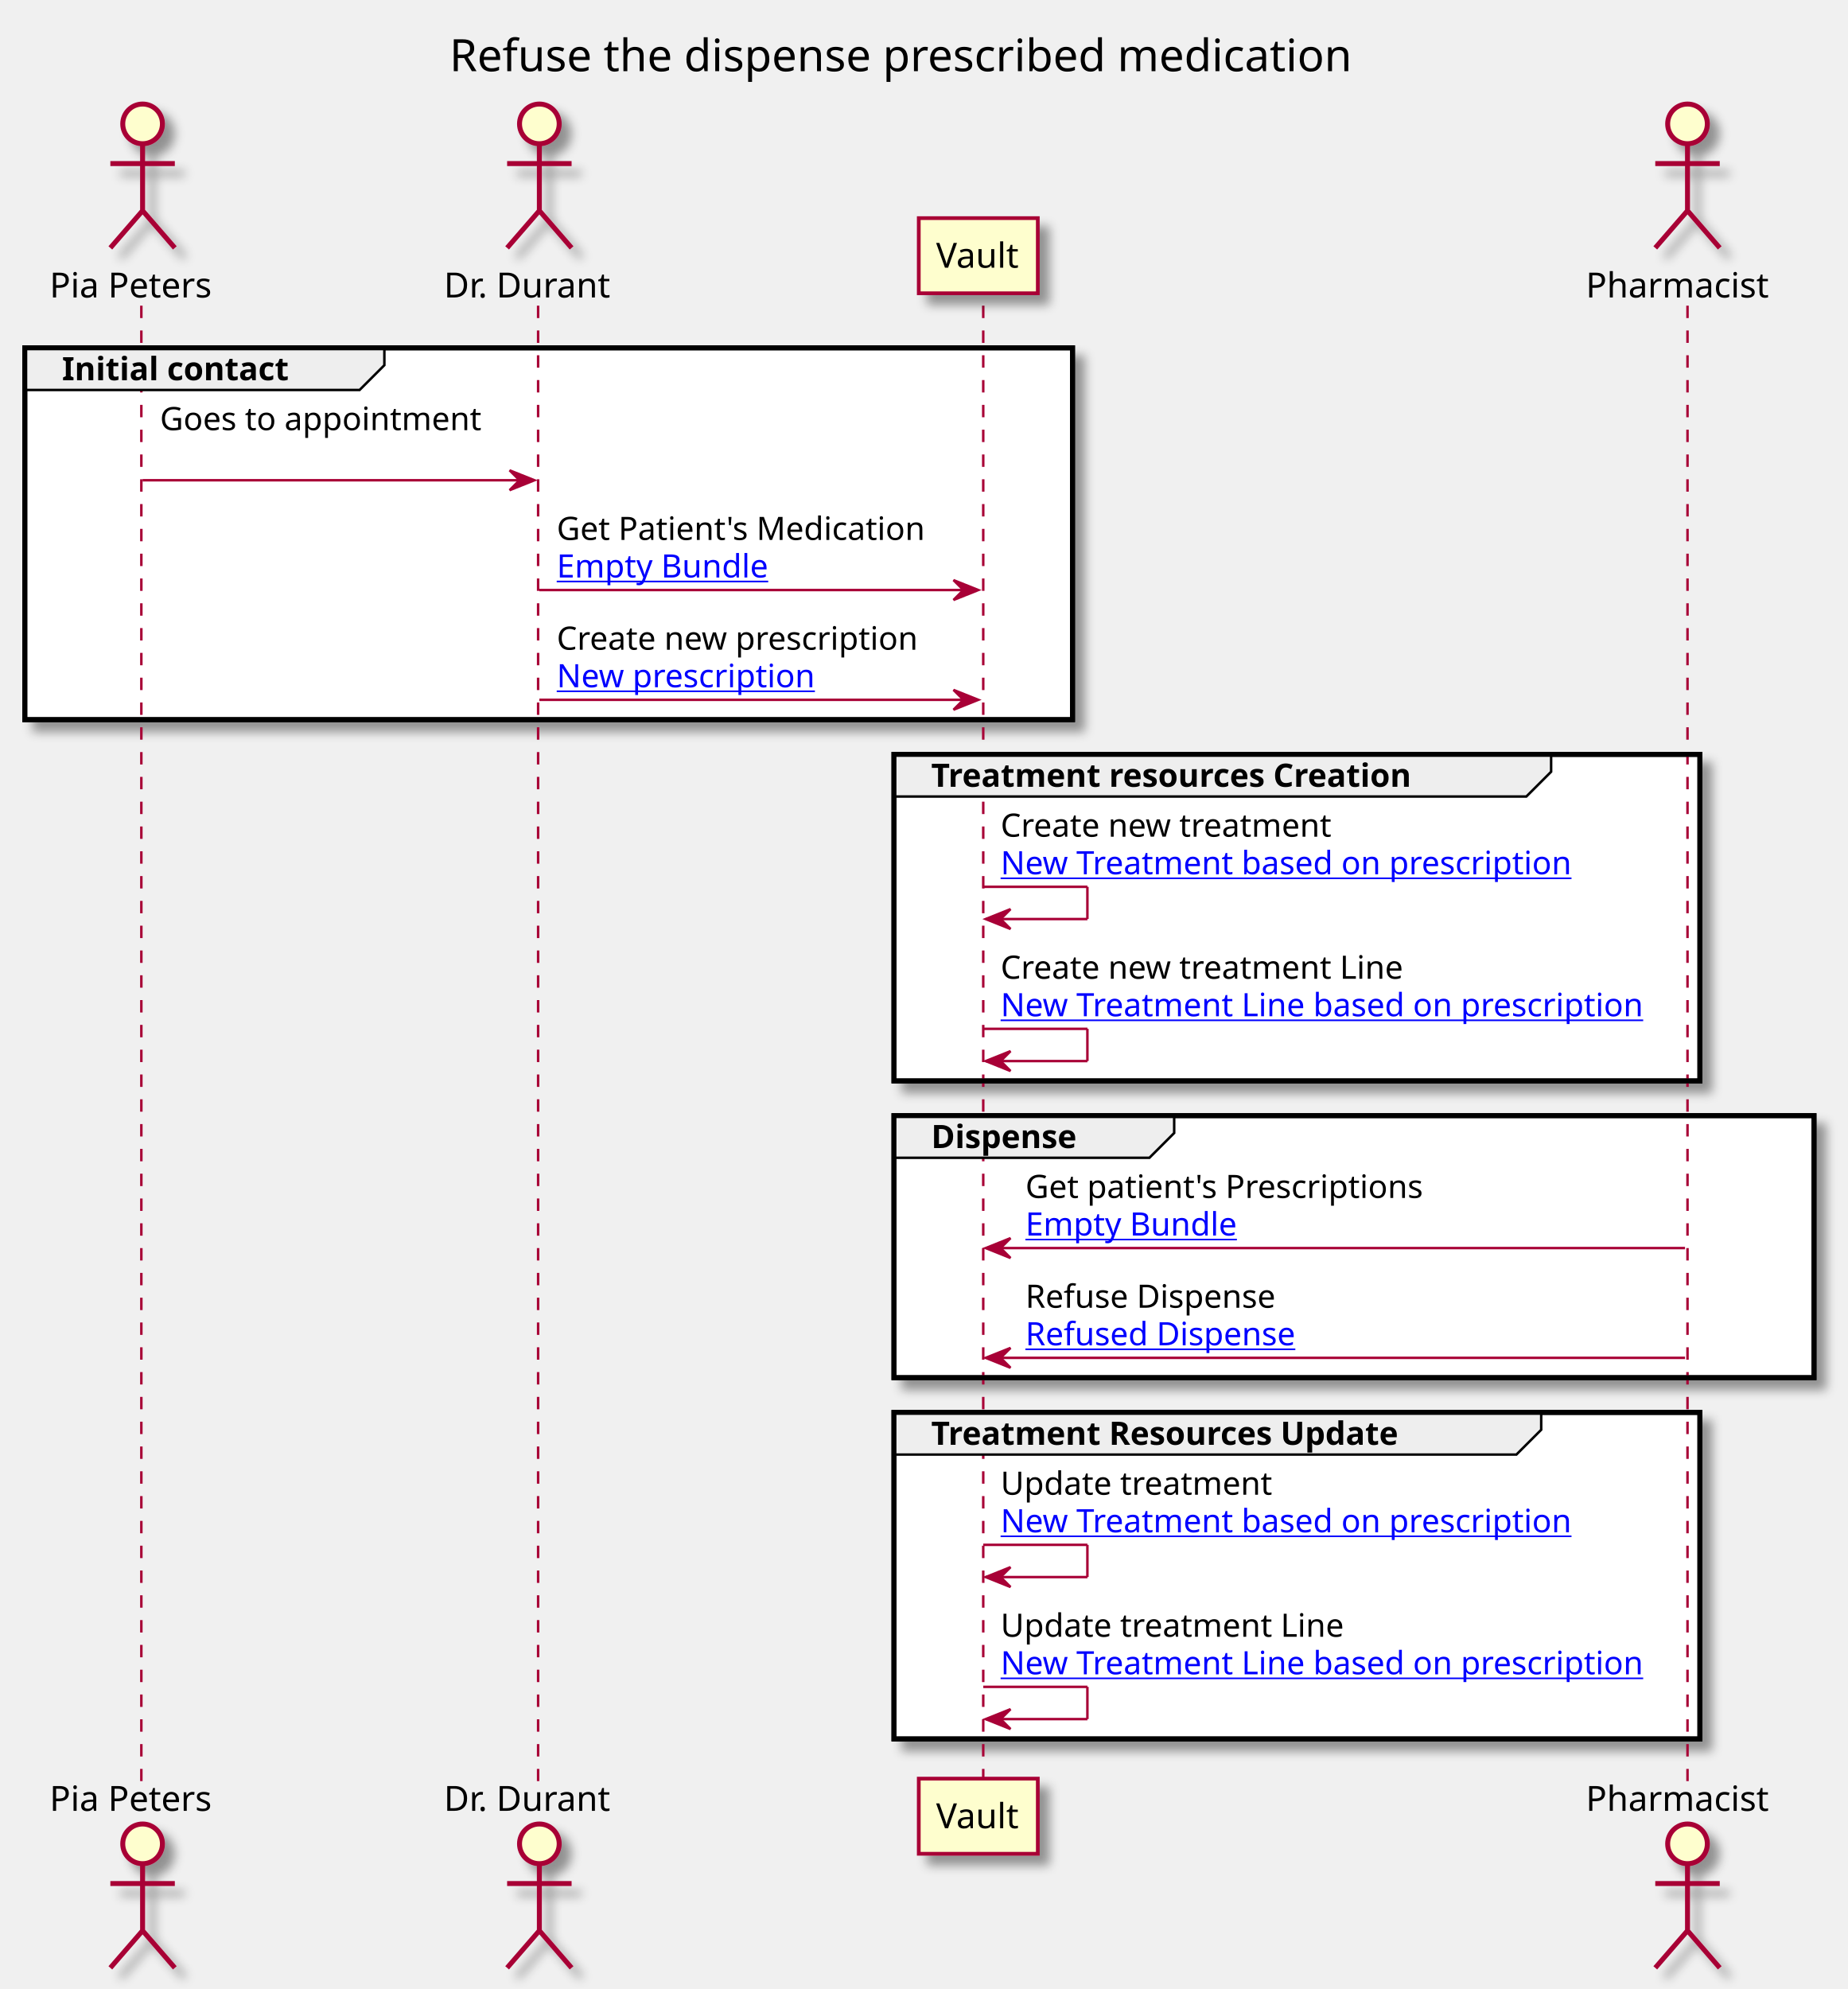
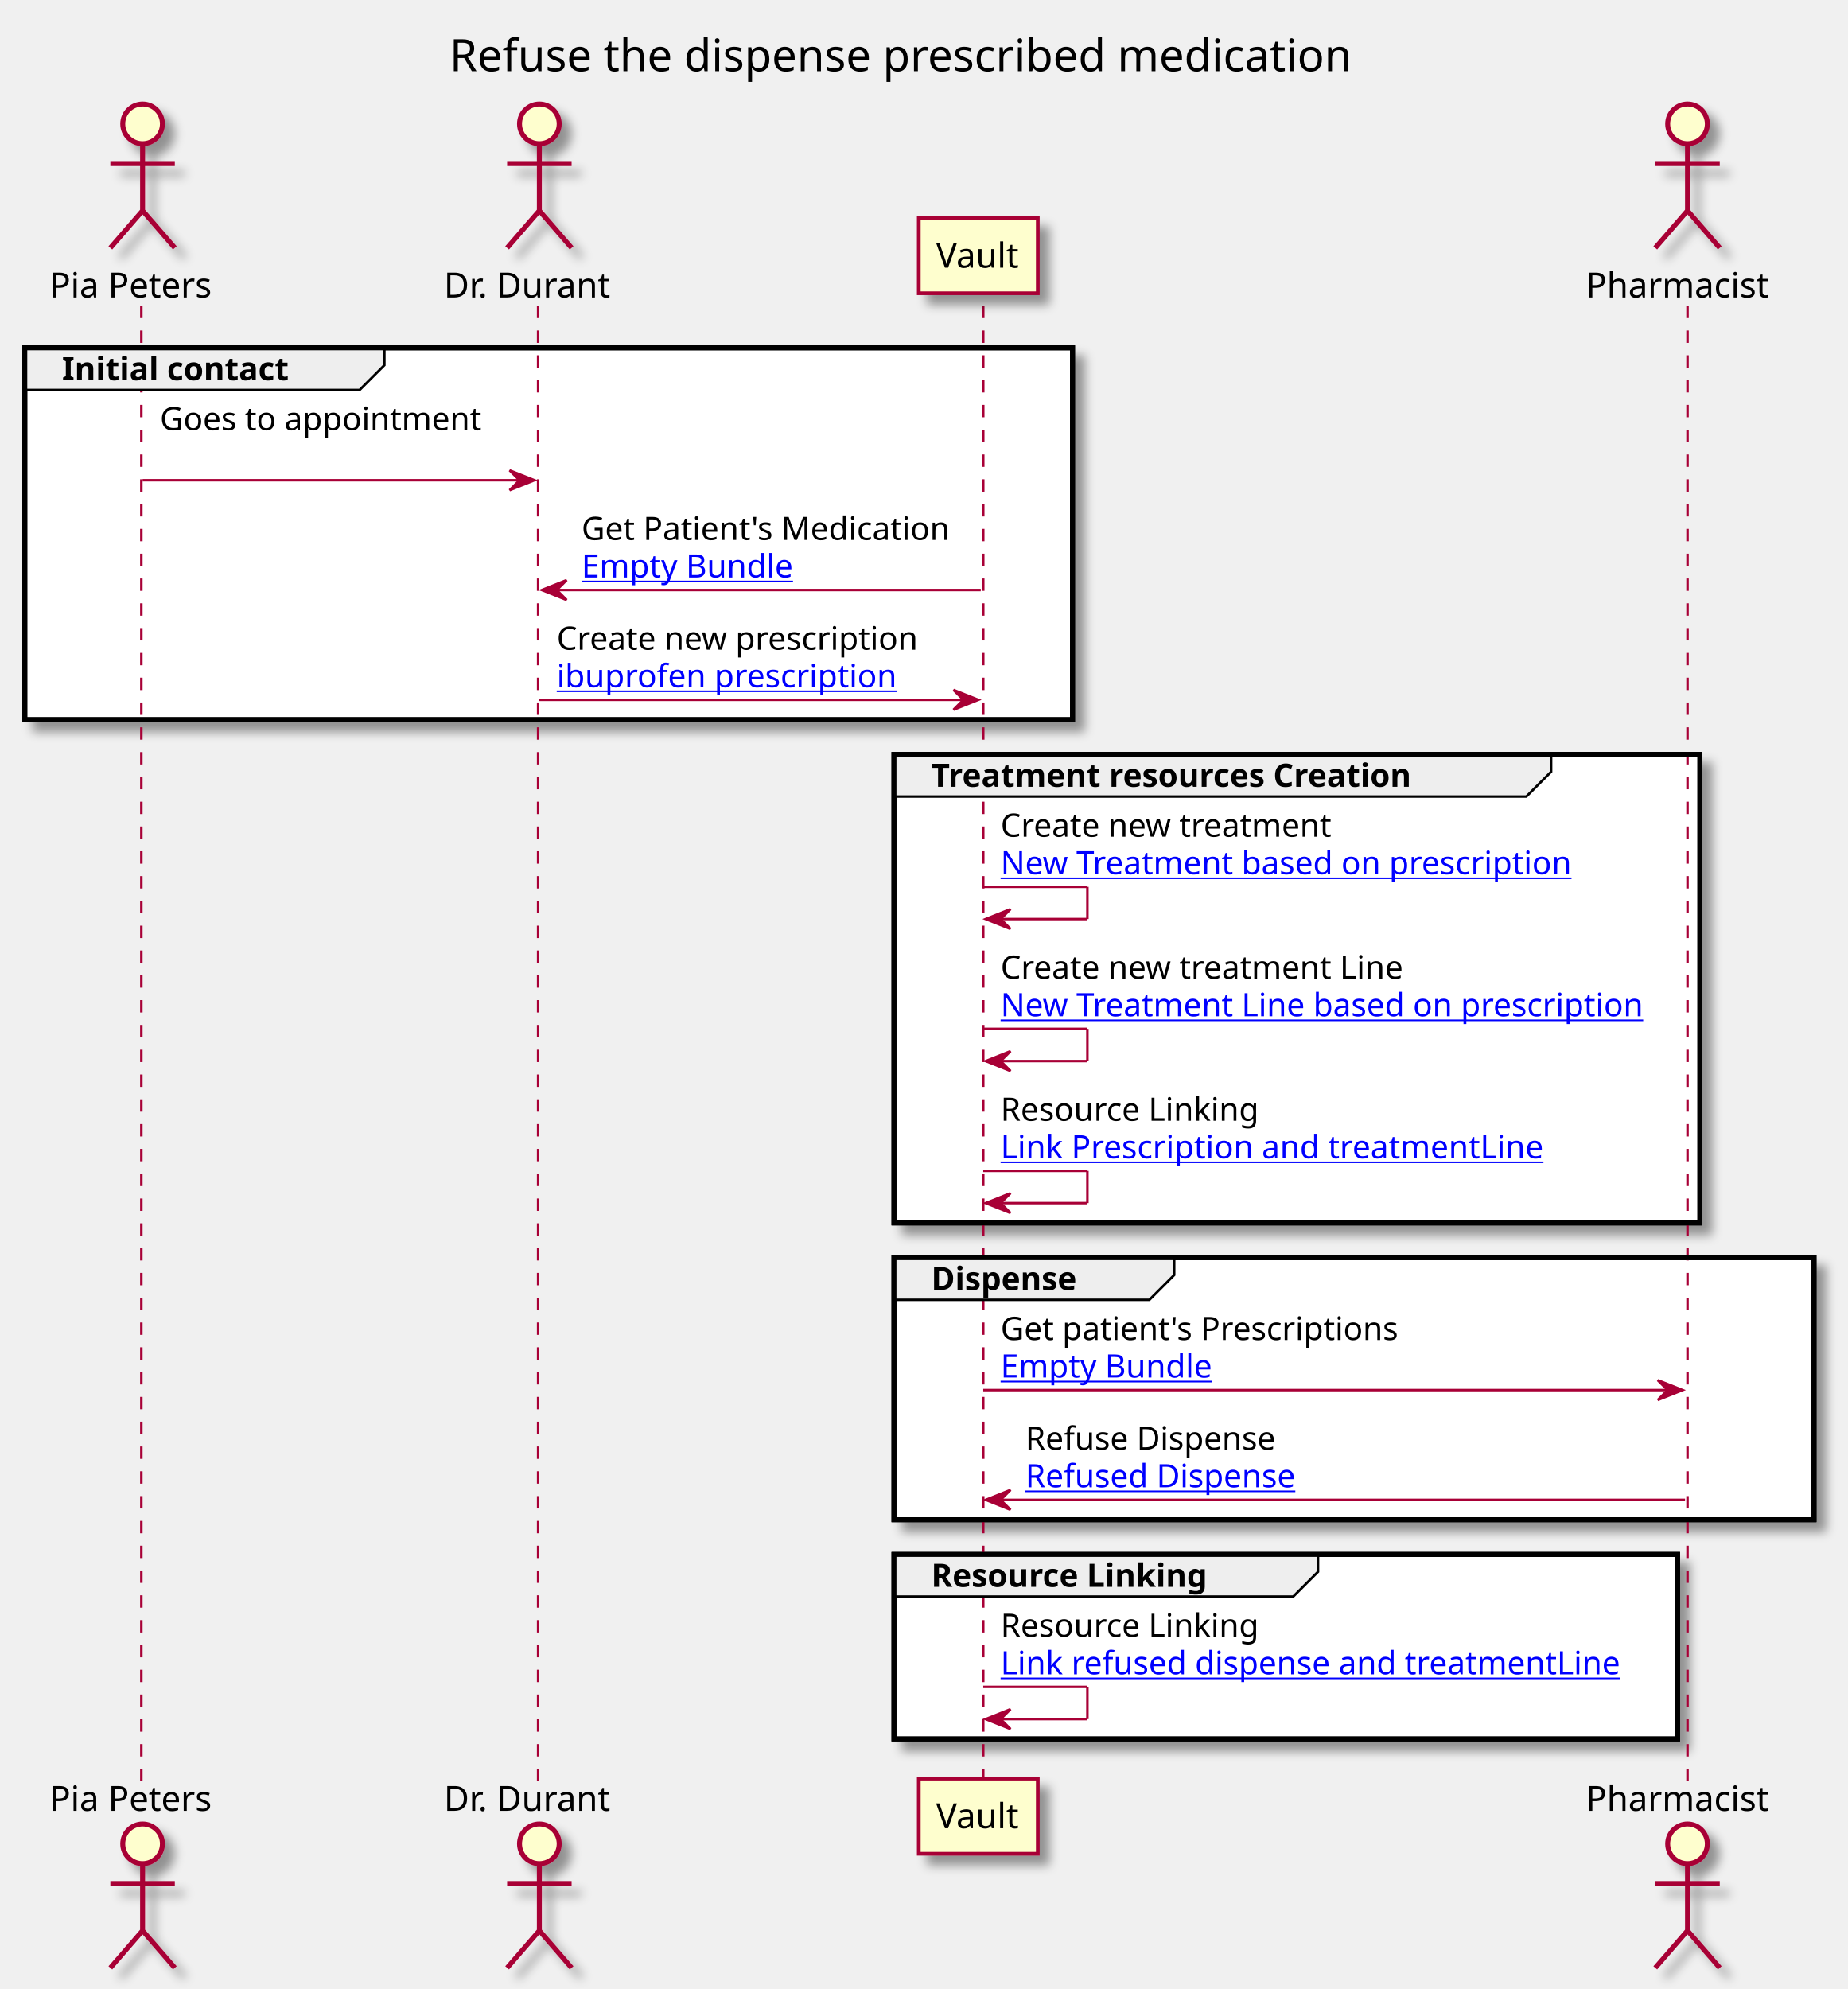
<svg xmlns="http://www.w3.org/2000/svg" xmlns:xlink="http://www.w3.org/1999/xlink" contentScriptType="application/ecmascript" contentStyleType="text/css" height="802px" preserveAspectRatio="none" style="width:745px;height:802px;background:#FFFFFF;" version="1.1" viewBox="0 0 745 802" width="745px" zoomAndPan="magnify">
  <defs>
-     <filter height="300%" id="fd6pc1et2o80o" width="300%" x="-1" y="-1">
+     <filter height="300%" id="f1aqom5qovub2a" width="300%" x="-1" y="-1">
      <feGaussianBlur result="blurOut" stdDeviation="2.0" />
      <feColorMatrix in="blurOut" result="blurOut2" type="matrix" values="0 0 0 0 0 0 0 0 0 0 0 0 0 0 0 0 0 0 .4 0" />
      <feOffset dx="4.0" dy="4.0" in="blurOut2" result="blurOut3" />
      <feBlend in="SourceGraphic" in2="blurOut3" mode="normal" />
    </filter>
  </defs>
  <g>
    <text fill="#000000" font-family="sans-serif" font-size="18" lengthAdjust="spacing" textLength="379" x="181.25" y="28.708">Refuse the dispense prescribed medication</text>
-     <rect fill="#FFFFFF" filter="url(#fd6pc1et2o80o)" height="149.93" style="stroke:#000000;stroke-width:2.0;" width="422.5" x="10" y="140.25" />
-     <rect fill="#FFFFFF" filter="url(#fd6pc1et2o80o)" height="131.664" style="stroke:#000000;stroke-width:2.0;" width="325" x="360.5" y="304.18" />
-     <rect fill="#FFFFFF" filter="url(#fd6pc1et2o80o)" height="105.664" style="stroke:#000000;stroke-width:2.0;" width="371" x="360.5" y="449.844" />
-     <rect fill="#FFFFFF" filter="url(#fd6pc1et2o80o)" height="131.664" style="stroke:#000000;stroke-width:2.0;" width="325" x="360.5" y="569.508" />
+     <rect fill="#FFFFFF" filter="url(#f1aqom5qovub2a)" height="149.93" style="stroke:#000000;stroke-width:2.0;" width="422.5" x="10" y="140.25" />
+     <rect fill="#FFFFFF" filter="url(#f1aqom5qovub2a)" height="188.93" style="stroke:#000000;stroke-width:2.0;" width="325" x="360.5" y="304.18" />
+     <rect fill="#FFFFFF" filter="url(#f1aqom5qovub2a)" height="105.664" style="stroke:#000000;stroke-width:2.0;" width="371" x="360.5" y="507.109" />
+     <rect fill="#FFFFFF" filter="url(#f1aqom5qovub2a)" height="74.398" style="stroke:#000000;stroke-width:2.0;" width="316" x="360.5" y="626.773" />
    <line style="stroke:#A80036;stroke-width:1.0;stroke-dasharray:5.0,5.0;" x1="57" x2="57" y1="123.25" y2="718.172" />
    <line style="stroke:#A80036;stroke-width:1.0;stroke-dasharray:5.0,5.0;" x1="217" x2="217" y1="123.25" y2="718.172" />
    <line style="stroke:#A80036;stroke-width:1.0;stroke-dasharray:5.0,5.0;" x1="396.5" x2="396.5" y1="123.25" y2="718.172" />
    <line style="stroke:#A80036;stroke-width:1.0;stroke-dasharray:5.0,5.0;" x1="680.5" x2="680.5" y1="123.25" y2="718.172" />
    <text fill="#000000" font-family="sans-serif" font-size="14" lengthAdjust="spacing" textLength="69" x="20" y="119.948">Pia Peters</text>
-     <ellipse cx="57.5" cy="49.953" fill="#FEFECE" filter="url(#fd6pc1et2o80o)" rx="8" ry="8" style="stroke:#A80036;stroke-width:2.0;" />
-     <path d="M57.5,57.953 L57.5,84.953 M44.5,65.953 L70.5,65.953 M57.5,84.953 L44.5,99.953 M57.5,84.953 L70.5,99.953 " fill="none" filter="url(#fd6pc1et2o80o)" style="stroke:#A80036;stroke-width:2.0;" />
+     <ellipse cx="57.5" cy="49.953" fill="#FEFECE" filter="url(#f1aqom5qovub2a)" rx="8" ry="8" style="stroke:#A80036;stroke-width:2.0;" />
+     <path d="M57.5,57.953 L57.5,84.953 M44.5,65.953 L70.5,65.953 M57.5,84.953 L44.5,99.953 M57.5,84.953 L70.5,99.953 " fill="none" filter="url(#f1aqom5qovub2a)" style="stroke:#A80036;stroke-width:2.0;" />
    <text fill="#000000" font-family="sans-serif" font-size="14" lengthAdjust="spacing" textLength="69" x="20" y="730.167">Pia Peters</text>
-     <ellipse cx="57.5" cy="743.469" fill="#FEFECE" filter="url(#fd6pc1et2o80o)" rx="8" ry="8" style="stroke:#A80036;stroke-width:2.0;" />
-     <path d="M57.5,751.469 L57.5,778.469 M44.5,759.469 L70.5,759.469 M57.5,778.469 L44.5,793.469 M57.5,778.469 L70.5,793.469 " fill="none" filter="url(#fd6pc1et2o80o)" style="stroke:#A80036;stroke-width:2.0;" />
+     <ellipse cx="57.5" cy="743.469" fill="#FEFECE" filter="url(#f1aqom5qovub2a)" rx="8" ry="8" style="stroke:#A80036;stroke-width:2.0;" />
+     <path d="M57.5,751.469 L57.5,778.469 M44.5,759.469 L70.5,759.469 M57.5,778.469 L44.5,793.469 M57.5,778.469 L70.5,793.469 " fill="none" filter="url(#f1aqom5qovub2a)" style="stroke:#A80036;stroke-width:2.0;" />
    <text fill="#000000" font-family="sans-serif" font-size="14" lengthAdjust="spacing" textLength="71" x="179" y="119.948">Dr. Durant</text>
-     <ellipse cx="217.5" cy="49.953" fill="#FEFECE" filter="url(#fd6pc1et2o80o)" rx="8" ry="8" style="stroke:#A80036;stroke-width:2.0;" />
-     <path d="M217.5,57.953 L217.5,84.953 M204.5,65.953 L230.5,65.953 M217.5,84.953 L204.5,99.953 M217.5,84.953 L230.5,99.953 " fill="none" filter="url(#fd6pc1et2o80o)" style="stroke:#A80036;stroke-width:2.0;" />
+     <ellipse cx="217.5" cy="49.953" fill="#FEFECE" filter="url(#f1aqom5qovub2a)" rx="8" ry="8" style="stroke:#A80036;stroke-width:2.0;" />
+     <path d="M217.5,57.953 L217.5,84.953 M204.5,65.953 L230.5,65.953 M217.5,84.953 L204.5,99.953 M217.5,84.953 L230.5,99.953 " fill="none" filter="url(#f1aqom5qovub2a)" style="stroke:#A80036;stroke-width:2.0;" />
    <text fill="#000000" font-family="sans-serif" font-size="14" lengthAdjust="spacing" textLength="71" x="179" y="730.167">Dr. Durant</text>
-     <ellipse cx="217.5" cy="743.469" fill="#FEFECE" filter="url(#fd6pc1et2o80o)" rx="8" ry="8" style="stroke:#A80036;stroke-width:2.0;" />
-     <path d="M217.5,751.469 L217.5,778.469 M204.5,759.469 L230.5,759.469 M217.5,778.469 L204.5,793.469 M217.5,778.469 L230.5,793.469 " fill="none" filter="url(#fd6pc1et2o80o)" style="stroke:#A80036;stroke-width:2.0;" />
-     <rect fill="#FEFECE" filter="url(#fd6pc1et2o80o)" height="30.297" style="stroke:#A80036;stroke-width:1.5;" width="48" x="370.5" y="87.953" />
+     <ellipse cx="217.5" cy="743.469" fill="#FEFECE" filter="url(#f1aqom5qovub2a)" rx="8" ry="8" style="stroke:#A80036;stroke-width:2.0;" />
+     <path d="M217.5,751.469 L217.5,778.469 M204.5,759.469 L230.5,759.469 M217.5,778.469 L204.5,793.469 M217.5,778.469 L230.5,793.469 " fill="none" filter="url(#f1aqom5qovub2a)" style="stroke:#A80036;stroke-width:2.0;" />
+     <rect fill="#FEFECE" filter="url(#f1aqom5qovub2a)" height="30.297" style="stroke:#A80036;stroke-width:1.5;" width="48" x="370.5" y="87.953" />
    <text fill="#000000" font-family="sans-serif" font-size="14" lengthAdjust="spacing" textLength="34" x="377.5" y="107.948">Vault</text>
-     <rect fill="#FEFECE" filter="url(#fd6pc1et2o80o)" height="30.297" style="stroke:#A80036;stroke-width:1.5;" width="48" x="370.5" y="717.172" />
+     <rect fill="#FEFECE" filter="url(#f1aqom5qovub2a)" height="30.297" style="stroke:#A80036;stroke-width:1.5;" width="48" x="370.5" y="717.172" />
    <text fill="#000000" font-family="sans-serif" font-size="14" lengthAdjust="spacing" textLength="34" x="377.5" y="737.167">Vault</text>
    <text fill="#000000" font-family="sans-serif" font-size="14" lengthAdjust="spacing" textLength="76" x="639.5" y="119.948">Pharmacist</text>
-     <ellipse cx="680.5" cy="49.953" fill="#FEFECE" filter="url(#fd6pc1et2o80o)" rx="8" ry="8" style="stroke:#A80036;stroke-width:2.0;" />
-     <path d="M680.5,57.953 L680.5,84.953 M667.5,65.953 L693.5,65.953 M680.5,84.953 L667.5,99.953 M680.5,84.953 L693.5,99.953 " fill="none" filter="url(#fd6pc1et2o80o)" style="stroke:#A80036;stroke-width:2.0;" />
+     <ellipse cx="680.5" cy="49.953" fill="#FEFECE" filter="url(#f1aqom5qovub2a)" rx="8" ry="8" style="stroke:#A80036;stroke-width:2.0;" />
+     <path d="M680.5,57.953 L680.5,84.953 M667.5,65.953 L693.5,65.953 M680.5,84.953 L667.5,99.953 M680.5,84.953 L693.5,99.953 " fill="none" filter="url(#f1aqom5qovub2a)" style="stroke:#A80036;stroke-width:2.0;" />
    <text fill="#000000" font-family="sans-serif" font-size="14" lengthAdjust="spacing" textLength="76" x="639.5" y="730.167">Pharmacist</text>
-     <ellipse cx="680.5" cy="743.469" fill="#FEFECE" filter="url(#fd6pc1et2o80o)" rx="8" ry="8" style="stroke:#A80036;stroke-width:2.0;" />
-     <path d="M680.5,751.469 L680.5,778.469 M667.5,759.469 L693.5,759.469 M680.5,778.469 L667.5,793.469 M680.5,778.469 L693.5,793.469 " fill="none" filter="url(#fd6pc1et2o80o)" style="stroke:#A80036;stroke-width:2.0;" />
+     <ellipse cx="680.5" cy="743.469" fill="#FEFECE" filter="url(#f1aqom5qovub2a)" rx="8" ry="8" style="stroke:#A80036;stroke-width:2.0;" />
+     <path d="M680.5,751.469 L680.5,778.469 M667.5,759.469 L693.5,759.469 M680.5,778.469 L667.5,793.469 M680.5,778.469 L693.5,793.469 " fill="none" filter="url(#f1aqom5qovub2a)" style="stroke:#A80036;stroke-width:2.0;" />
    <path d="M10,140.25 L155,140.25 L155,147.25 L145,157.25 L10,157.25 L10,140.25 " fill="#EEEEEE" style="stroke:#000000;stroke-width:1.0;" />
    <rect fill="none" height="149.93" style="stroke:#000000;stroke-width:2.0;" width="422.5" x="10" y="140.25" />
    <text fill="#000000" font-family="sans-serif" font-size="13" font-weight="bold" lengthAdjust="spacing" textLength="100" x="25" y="153.317">Initial contact</text>
    <polygon fill="#A80036" points="205.5,189.648,215.5,193.648,205.5,197.648,209.5,193.648" style="stroke:#A80036;stroke-width:1.0;" />
    <line style="stroke:#A80036;stroke-width:1.0;" x1="57.5" x2="211.5" y1="193.648" y2="193.648" />
    <text fill="#000000" font-family="sans-serif" font-size="13" lengthAdjust="spacing" textLength="136" x="64.5" y="173.45">Goes to appointment</text>
    <text fill="#000000" font-family="sans-serif" font-size="13" lengthAdjust="spacing" textLength="0" x="68.5" y="188.583" />
-     <polygon fill="#A80036" points="384.5,233.914,394.5,237.914,384.5,241.914,388.5,237.914" style="stroke:#A80036;stroke-width:1.0;" />
-     <line style="stroke:#A80036;stroke-width:1.0;" x1="217.5" x2="390.5" y1="237.914" y2="237.914" />
-     <text fill="#000000" font-family="sans-serif" font-size="13" lengthAdjust="spacing" textLength="155" x="224.5" y="217.715">Get Patient's Medication</text>
+     <polygon fill="#A80036" points="228.5,233.914,218.5,237.914,228.5,241.914,224.5,237.914" style="stroke:#A80036;stroke-width:1.0;" />
+     <line style="stroke:#A80036;stroke-width:1.0;" x1="222.5" x2="395.5" y1="237.914" y2="237.914" />
+     <text fill="#000000" font-family="sans-serif" font-size="13" lengthAdjust="spacing" textLength="155" x="234.5" y="217.715">Get Patient's Medication</text>
    <a href="ExampleScenario-example-6-scenario-resources.html#EB" target="_top" title="ExampleScenario-example-6-scenario-resources.html#EB" xlink:actuate="onRequest" xlink:href="ExampleScenario-example-6-scenario-resources.html#EB" xlink:show="new" xlink:title="ExampleScenario-example-6-scenario-resources.html#EB" xlink:type="simple">
-       <text fill="#0000FF" font-family="sans-serif" font-size="13" lengthAdjust="spacing" text-decoration="underline" textLength="89" x="224.5" y="232.848">Empty Bundle</text>
+       <text fill="#0000FF" font-family="sans-serif" font-size="13" lengthAdjust="spacing" text-decoration="underline" textLength="89" x="234.5" y="232.848">Empty Bundle</text>
    </a>
    <polygon fill="#A80036" points="384.5,278.18,394.5,282.18,384.5,286.18,388.5,282.18" style="stroke:#A80036;stroke-width:1.0;" />
    <line style="stroke:#A80036;stroke-width:1.0;" x1="217.5" x2="390.5" y1="282.18" y2="282.18" />
    <text fill="#000000" font-family="sans-serif" font-size="13" lengthAdjust="spacing" textLength="151" x="224.5" y="261.981">Create new prescription</text>
    <a href="ExampleScenario-example-6-scenario-resources.html#6-prescription" target="_top" title="ExampleScenario-example-6-scenario-resources.html#6-prescription" xlink:actuate="onRequest" xlink:href="ExampleScenario-example-6-scenario-resources.html#6-prescription" xlink:show="new" xlink:title="ExampleScenario-example-6-scenario-resources.html#6-prescription" xlink:type="simple">
-       <text fill="#0000FF" font-family="sans-serif" font-size="13" lengthAdjust="spacing" text-decoration="underline" textLength="106" x="224.5" y="277.114">New prescription</text>
+       <text fill="#0000FF" font-family="sans-serif" font-size="13" lengthAdjust="spacing" text-decoration="underline" textLength="139" x="224.5" y="277.114">ibuprofen prescription</text>
    </a>
    <path d="M360.5,304.18 L625.5,304.18 L625.5,311.18 L615.5,321.18 L360.5,321.18 L360.5,304.18 " fill="#EEEEEE" style="stroke:#000000;stroke-width:1.0;" />
-     <rect fill="none" height="131.664" style="stroke:#000000;stroke-width:2.0;" width="325" x="360.5" y="304.18" />
+     <rect fill="none" height="188.93" style="stroke:#000000;stroke-width:2.0;" width="325" x="360.5" y="304.18" />
    <text fill="#000000" font-family="sans-serif" font-size="13" font-weight="bold" lengthAdjust="spacing" textLength="220" x="375.5" y="317.247">Treatment resources Creation</text>
    <line style="stroke:#A80036;stroke-width:1.0;" x1="396.5" x2="438.5" y1="357.578" y2="357.578" />
    <line style="stroke:#A80036;stroke-width:1.0;" x1="438.5" x2="438.5" y1="357.578" y2="370.578" />
    <line style="stroke:#A80036;stroke-width:1.0;" x1="397.5" x2="438.5" y1="370.578" y2="370.578" />
    <polygon fill="#A80036" points="407.5,366.578,397.5,370.578,407.5,374.578,403.5,370.578" style="stroke:#A80036;stroke-width:1.0;" />
    <text fill="#000000" font-family="sans-serif" font-size="13" lengthAdjust="spacing" textLength="141" x="403.5" y="337.379">Create new treatment</text>
    <a href="ExampleScenario-example-6-scenario-resources.html#6-treatment" target="_top" title="ExampleScenario-example-6-scenario-resources.html#6-treatment" xlink:actuate="onRequest" xlink:href="ExampleScenario-example-6-scenario-resources.html#6-treatment" xlink:show="new" xlink:title="ExampleScenario-example-6-scenario-resources.html#6-treatment" xlink:type="simple">
      <text fill="#0000FF" font-family="sans-serif" font-size="13" lengthAdjust="spacing" text-decoration="underline" textLength="240" x="403.5" y="352.512">New Treatment based on prescription</text>
    </a>
    <line style="stroke:#A80036;stroke-width:1.0;" x1="396.5" x2="438.5" y1="414.844" y2="414.844" />
    <line style="stroke:#A80036;stroke-width:1.0;" x1="438.5" x2="438.5" y1="414.844" y2="427.844" />
    <line style="stroke:#A80036;stroke-width:1.0;" x1="397.5" x2="438.5" y1="427.844" y2="427.844" />
    <polygon fill="#A80036" points="407.5,423.844,397.5,427.844,407.5,431.844,403.5,427.844" style="stroke:#A80036;stroke-width:1.0;" />
    <text fill="#000000" font-family="sans-serif" font-size="13" lengthAdjust="spacing" textLength="171" x="403.5" y="394.645">Create new treatment Line</text>
    <a href="ExampleScenario-example-6-scenario-resources.html#6-treatmentLine" target="_top" title="ExampleScenario-example-6-scenario-resources.html#6-treatmentLine" xlink:actuate="onRequest" xlink:href="ExampleScenario-example-6-scenario-resources.html#6-treatmentLine" xlink:show="new" xlink:title="ExampleScenario-example-6-scenario-resources.html#6-treatmentLine" xlink:type="simple">
      <text fill="#0000FF" font-family="sans-serif" font-size="13" lengthAdjust="spacing" text-decoration="underline" textLength="270" x="403.5" y="409.778">New Treatment Line based on prescription</text>
    </a>
-     <path d="M360.5,449.844 L473.5,449.844 L473.5,456.844 L463.5,466.844 L360.5,466.844 L360.5,449.844 " fill="#EEEEEE" style="stroke:#000000;stroke-width:1.0;" />
-     <rect fill="none" height="105.664" style="stroke:#000000;stroke-width:2.0;" width="371" x="360.5" y="449.844" />
-     <text fill="#000000" font-family="sans-serif" font-size="13" font-weight="bold" lengthAdjust="spacing" textLength="68" x="375.5" y="462.911">Dispense</text>
-     <polygon fill="#A80036" points="407.5,499.242,397.5,503.242,407.5,507.242,403.5,503.242" style="stroke:#A80036;stroke-width:1.0;" />
-     <line style="stroke:#A80036;stroke-width:1.0;" x1="401.5" x2="679.5" y1="503.242" y2="503.242" />
-     <text fill="#000000" font-family="sans-serif" font-size="13" lengthAdjust="spacing" textLength="168" x="413.5" y="483.043">Get patient's Prescriptions</text>
+     <line style="stroke:#A80036;stroke-width:1.0;" x1="396.5" x2="438.5" y1="472.109" y2="472.109" />
+     <line style="stroke:#A80036;stroke-width:1.0;" x1="438.5" x2="438.5" y1="472.109" y2="485.109" />
+     <line style="stroke:#A80036;stroke-width:1.0;" x1="397.5" x2="438.5" y1="485.109" y2="485.109" />
+     <polygon fill="#A80036" points="407.5,481.109,397.5,485.109,407.5,489.109,403.5,485.109" style="stroke:#A80036;stroke-width:1.0;" />
+     <text fill="#000000" font-family="sans-serif" font-size="13" lengthAdjust="spacing" textLength="107" x="403.5" y="451.911">Resource Linking</text>
+     <a href="ExampleScenario-example-6-scenario-resources.html#6-provenance" target="_top" title="ExampleScenario-example-6-scenario-resources.html#6-provenance" xlink:actuate="onRequest" xlink:href="ExampleScenario-example-6-scenario-resources.html#6-provenance" xlink:show="new" xlink:title="ExampleScenario-example-6-scenario-resources.html#6-provenance" xlink:type="simple">
+       <text fill="#0000FF" font-family="sans-serif" font-size="13" lengthAdjust="spacing" text-decoration="underline" textLength="227" x="403.5" y="467.043">Link Prescription and treatmentLine</text>
+     </a>
+     <path d="M360.5,507.109 L473.5,507.109 L473.5,514.109 L463.5,524.109 L360.5,524.109 L360.5,507.109 " fill="#EEEEEE" style="stroke:#000000;stroke-width:1.0;" />
+     <rect fill="none" height="105.664" style="stroke:#000000;stroke-width:2.0;" width="371" x="360.5" y="507.109" />
+     <text fill="#000000" font-family="sans-serif" font-size="13" font-weight="bold" lengthAdjust="spacing" textLength="68" x="375.5" y="520.176">Dispense</text>
+     <polygon fill="#A80036" points="668.5,556.508,678.5,560.508,668.5,564.508,672.5,560.508" style="stroke:#A80036;stroke-width:1.0;" />
+     <line style="stroke:#A80036;stroke-width:1.0;" x1="396.5" x2="674.5" y1="560.508" y2="560.508" />
+     <text fill="#000000" font-family="sans-serif" font-size="13" lengthAdjust="spacing" textLength="168" x="403.5" y="540.309">Get patient's Prescriptions</text>
    <a href="ExampleScenario-example-6-scenario-resources.html#EB" target="_top" title="ExampleScenario-example-6-scenario-resources.html#EB" xlink:actuate="onRequest" xlink:href="ExampleScenario-example-6-scenario-resources.html#EB" xlink:show="new" xlink:title="ExampleScenario-example-6-scenario-resources.html#EB" xlink:type="simple">
-       <text fill="#0000FF" font-family="sans-serif" font-size="13" lengthAdjust="spacing" text-decoration="underline" textLength="89" x="413.5" y="498.176">Empty Bundle</text>
+       <text fill="#0000FF" font-family="sans-serif" font-size="13" lengthAdjust="spacing" text-decoration="underline" textLength="89" x="403.5" y="555.442">Empty Bundle</text>
    </a>
-     <polygon fill="#A80036" points="407.5,543.508,397.5,547.508,407.5,551.508,403.5,547.508" style="stroke:#A80036;stroke-width:1.0;" />
-     <line style="stroke:#A80036;stroke-width:1.0;" x1="401.5" x2="679.5" y1="547.508" y2="547.508" />
-     <text fill="#000000" font-family="sans-serif" font-size="13" lengthAdjust="spacing" textLength="106" x="413.5" y="527.309">Refuse Dispense</text>
+     <polygon fill="#A80036" points="407.5,600.773,397.5,604.773,407.5,608.773,403.5,604.773" style="stroke:#A80036;stroke-width:1.0;" />
+     <line style="stroke:#A80036;stroke-width:1.0;" x1="401.5" x2="679.5" y1="604.773" y2="604.773" />
+     <text fill="#000000" font-family="sans-serif" font-size="13" lengthAdjust="spacing" textLength="106" x="413.5" y="584.575">Refuse Dispense</text>
    <a href="ExampleScenario-example-6-scenario-resources.html#6-dispense" target="_top" title="ExampleScenario-example-6-scenario-resources.html#6-dispense" xlink:actuate="onRequest" xlink:href="ExampleScenario-example-6-scenario-resources.html#6-dispense" xlink:show="new" xlink:title="ExampleScenario-example-6-scenario-resources.html#6-dispense" xlink:type="simple">
-       <text fill="#0000FF" font-family="sans-serif" font-size="13" lengthAdjust="spacing" text-decoration="underline" textLength="114" x="413.5" y="542.442">Refused Dispense</text>
+       <text fill="#0000FF" font-family="sans-serif" font-size="13" lengthAdjust="spacing" text-decoration="underline" textLength="114" x="413.5" y="599.707">Refused Dispense</text>
    </a>
-     <path d="M360.5,569.508 L621.5,569.508 L621.5,576.508 L611.5,586.508 L360.5,586.508 L360.5,569.508 " fill="#EEEEEE" style="stroke:#000000;stroke-width:1.0;" />
-     <rect fill="none" height="131.664" style="stroke:#000000;stroke-width:2.0;" width="325" x="360.5" y="569.508" />
-     <text fill="#000000" font-family="sans-serif" font-size="13" font-weight="bold" lengthAdjust="spacing" textLength="216" x="375.5" y="582.575">Treatment Resources Update</text>
-     <line style="stroke:#A80036;stroke-width:1.0;" x1="396.5" x2="438.5" y1="622.906" y2="622.906" />
-     <line style="stroke:#A80036;stroke-width:1.0;" x1="438.5" x2="438.5" y1="622.906" y2="635.906" />
-     <line style="stroke:#A80036;stroke-width:1.0;" x1="397.5" x2="438.5" y1="635.906" y2="635.906" />
-     <polygon fill="#A80036" points="407.5,631.906,397.5,635.906,407.5,639.906,403.5,635.906" style="stroke:#A80036;stroke-width:1.0;" />
-     <text fill="#000000" font-family="sans-serif" font-size="13" lengthAdjust="spacing" textLength="116" x="403.5" y="602.707">Update treatment</text>
-     <a href="ExampleScenario-example-6-scenario-resources.html#6-treatment" target="_top" title="ExampleScenario-example-6-scenario-resources.html#6-treatment" xlink:actuate="onRequest" xlink:href="ExampleScenario-example-6-scenario-resources.html#6-treatment" xlink:show="new" xlink:title="ExampleScenario-example-6-scenario-resources.html#6-treatment" xlink:type="simple">
-       <text fill="#0000FF" font-family="sans-serif" font-size="13" lengthAdjust="spacing" text-decoration="underline" textLength="240" x="403.5" y="617.84">New Treatment based on prescription</text>
-     </a>
+     <path d="M360.5,626.773 L531.5,626.773 L531.5,633.773 L521.5,643.773 L360.5,643.773 L360.5,626.773 " fill="#EEEEEE" style="stroke:#000000;stroke-width:1.0;" />
+     <rect fill="none" height="74.398" style="stroke:#000000;stroke-width:2.0;" width="316" x="360.5" y="626.773" />
+     <text fill="#000000" font-family="sans-serif" font-size="13" font-weight="bold" lengthAdjust="spacing" textLength="126" x="375.5" y="639.84">Resource Linking</text>
    <line style="stroke:#A80036;stroke-width:1.0;" x1="396.5" x2="438.5" y1="680.172" y2="680.172" />
    <line style="stroke:#A80036;stroke-width:1.0;" x1="438.5" x2="438.5" y1="680.172" y2="693.172" />
    <line style="stroke:#A80036;stroke-width:1.0;" x1="397.5" x2="438.5" y1="693.172" y2="693.172" />
    <polygon fill="#A80036" points="407.5,689.172,397.5,693.172,407.5,697.172,403.5,693.172" style="stroke:#A80036;stroke-width:1.0;" />
-     <text fill="#000000" font-family="sans-serif" font-size="13" lengthAdjust="spacing" textLength="146" x="403.5" y="659.973">Update treatment Line</text>
-     <a href="ExampleScenario-example-6-scenario-resources.html#6-treatmentLine" target="_top" title="ExampleScenario-example-6-scenario-resources.html#6-treatmentLine" xlink:actuate="onRequest" xlink:href="ExampleScenario-example-6-scenario-resources.html#6-treatmentLine" xlink:show="new" xlink:title="ExampleScenario-example-6-scenario-resources.html#6-treatmentLine" xlink:type="simple">
-       <text fill="#0000FF" font-family="sans-serif" font-size="13" lengthAdjust="spacing" text-decoration="underline" textLength="270" x="403.5" y="675.106">New Treatment Line based on prescription</text>
+     <text fill="#000000" font-family="sans-serif" font-size="13" lengthAdjust="spacing" textLength="107" x="403.5" y="659.973">Resource Linking</text>
+     <a href="ExampleScenario-example-6-scenario-resources.html#6-2-provenance" target="_top" title="ExampleScenario-example-6-scenario-resources.html#6-2-provenance" xlink:actuate="onRequest" xlink:href="ExampleScenario-example-6-scenario-resources.html#6-2-provenance" xlink:show="new" xlink:title="ExampleScenario-example-6-scenario-resources.html#6-2-provenance" xlink:type="simple">
+       <text fill="#0000FF" font-family="sans-serif" font-size="13" lengthAdjust="spacing" text-decoration="underline" textLength="261" x="403.5" y="675.106">Link refused dispense and treatmentLine</text>
    </a>
  </g>
</svg>
